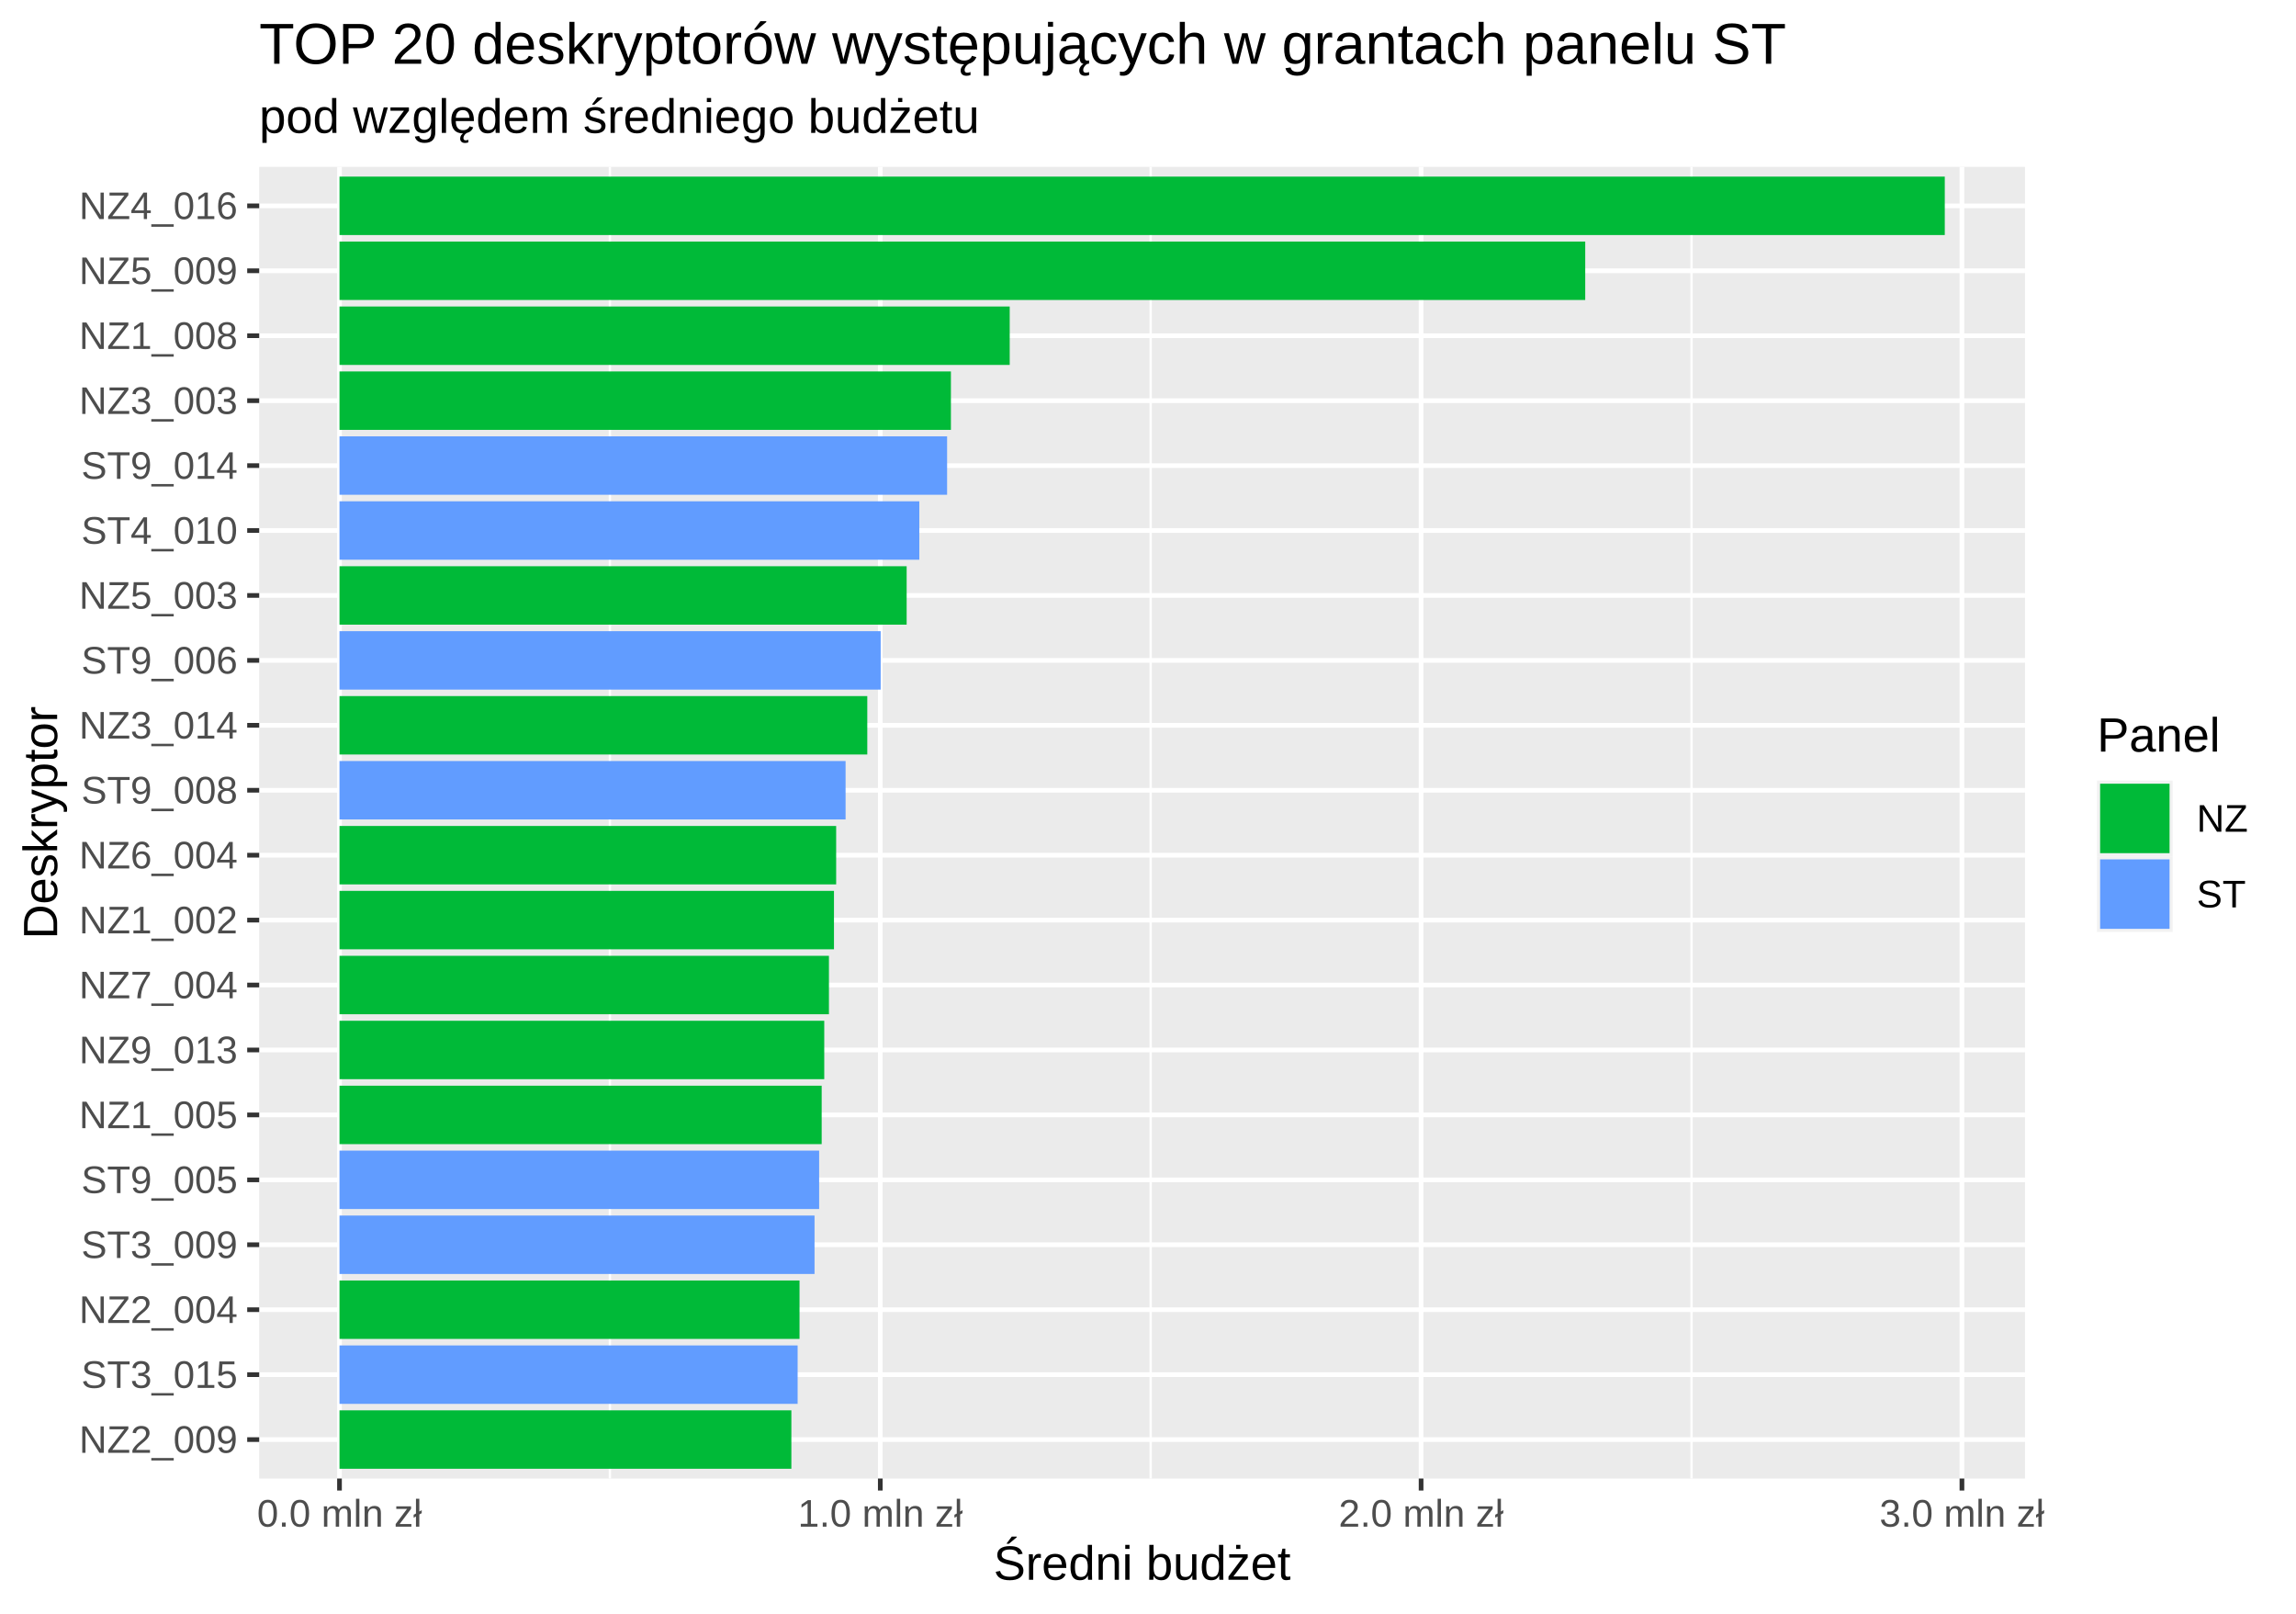
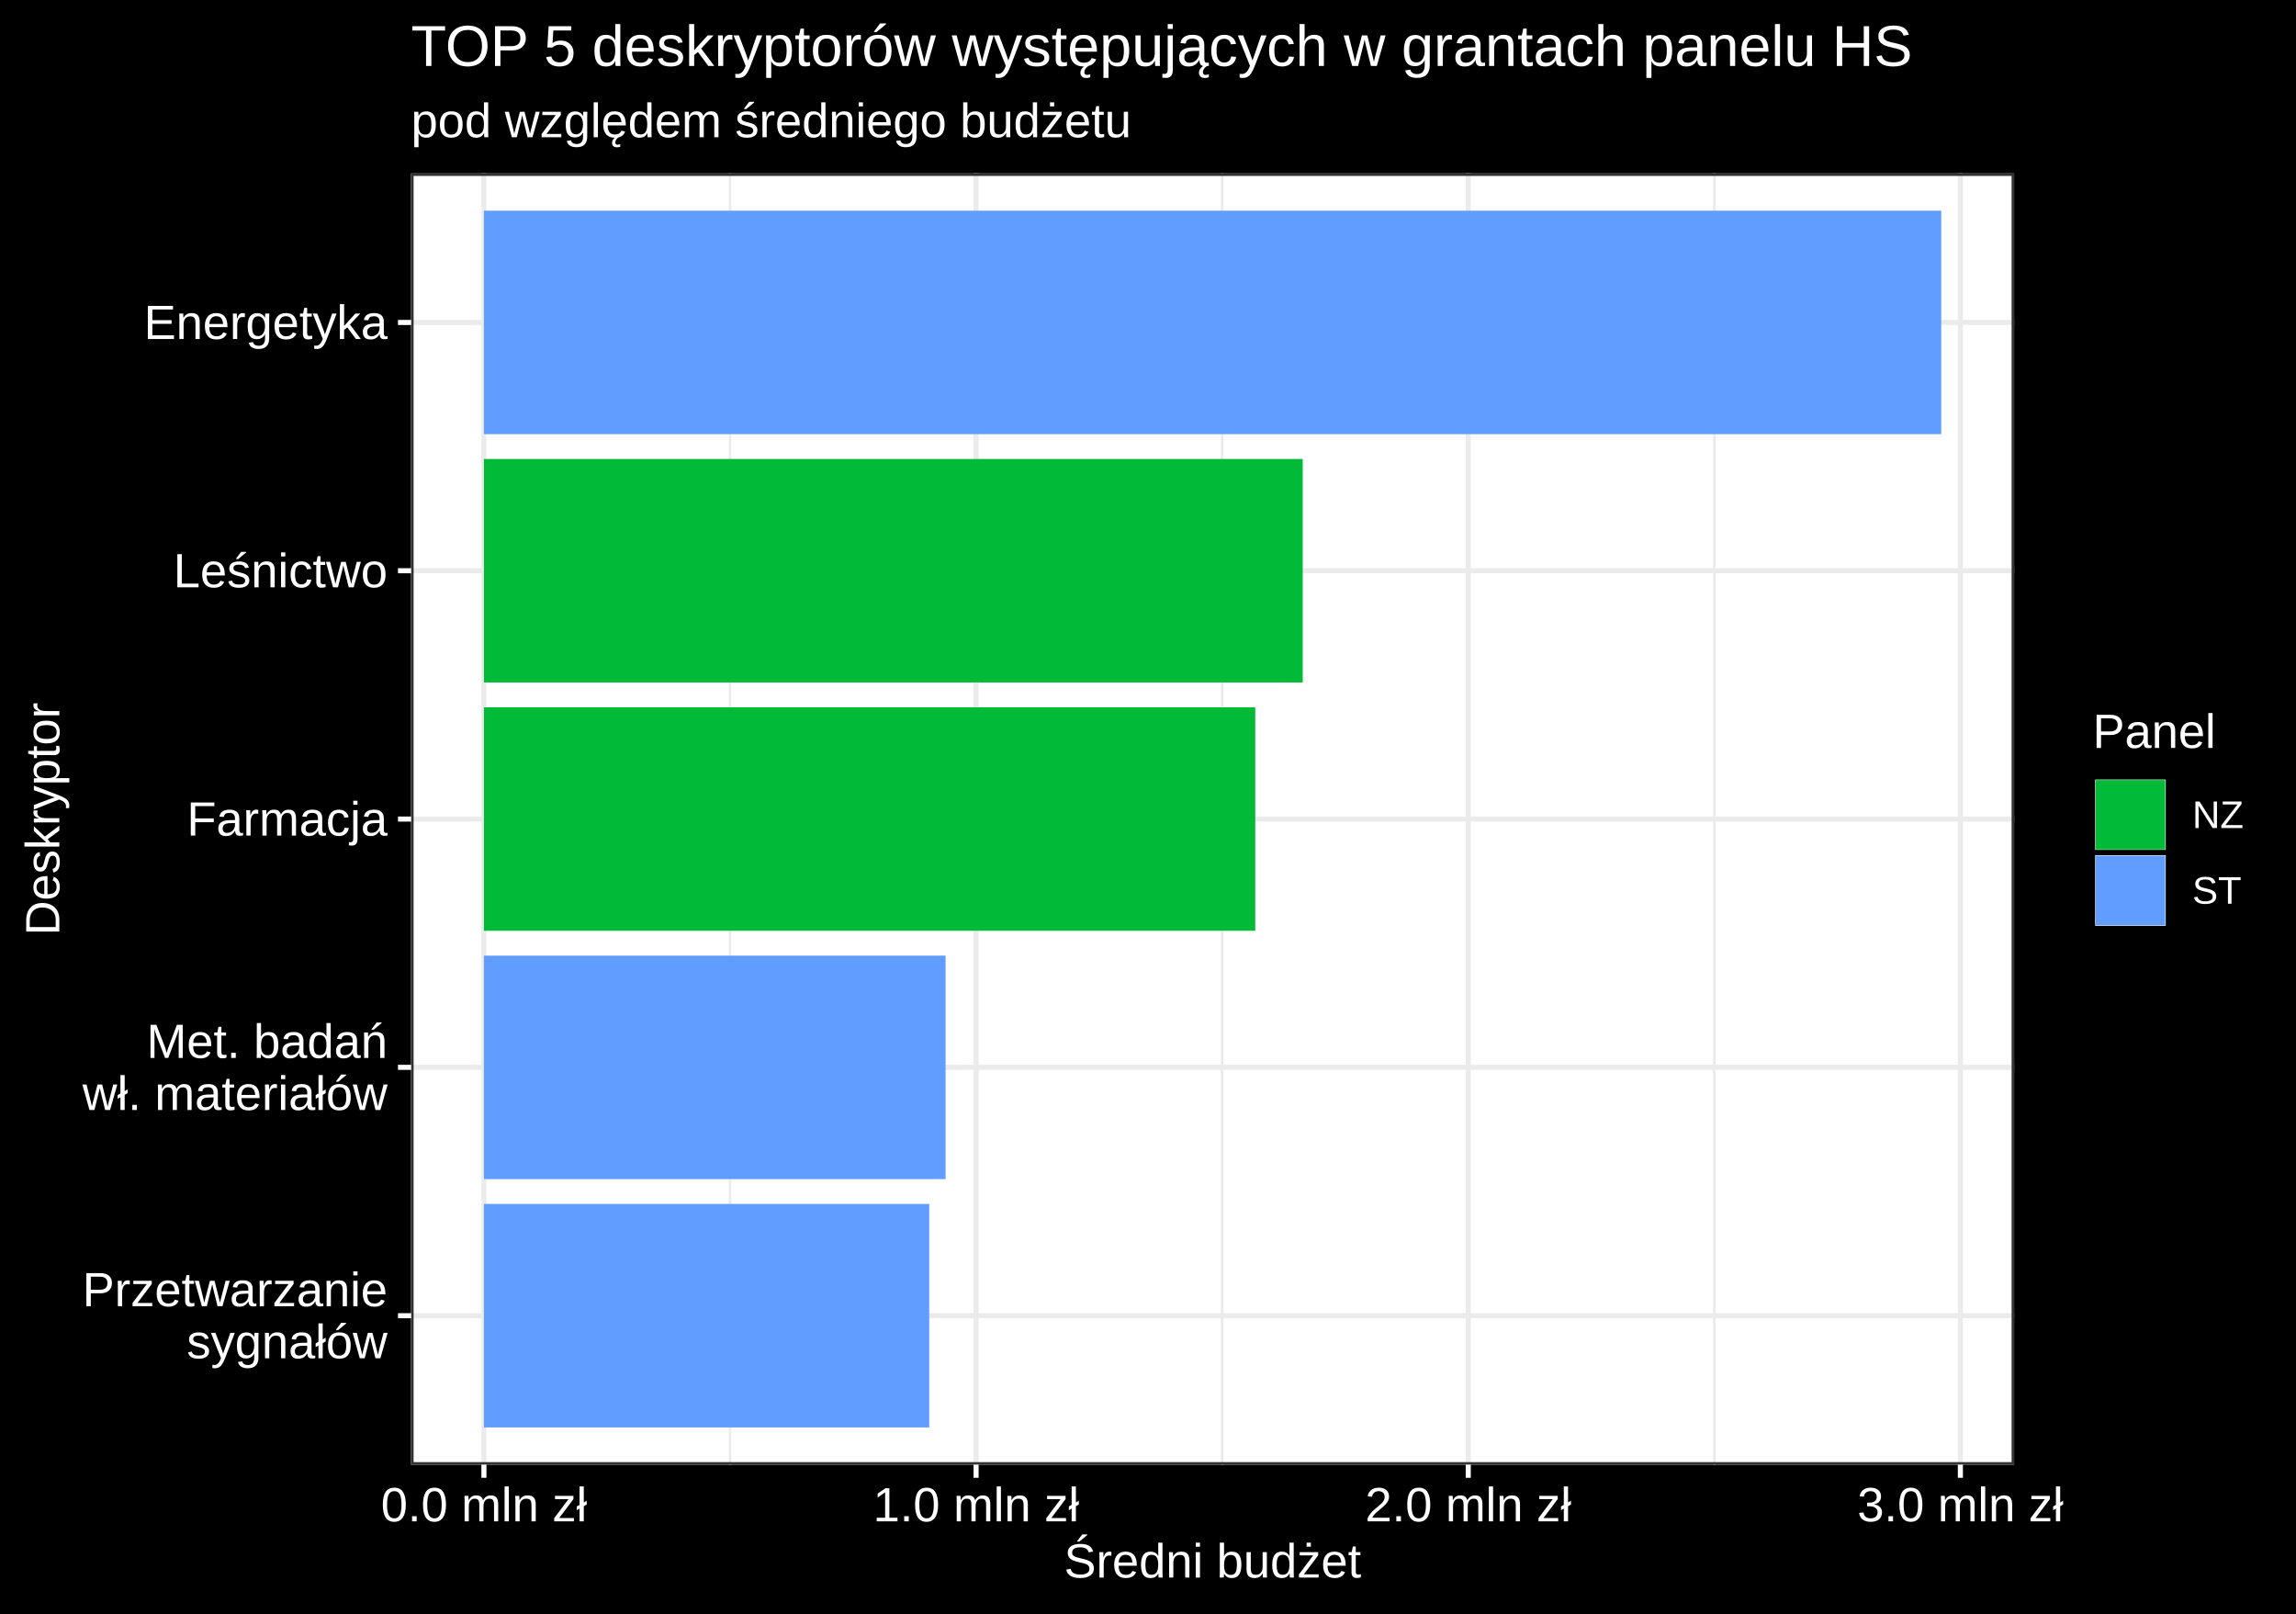
<svg xmlns="http://www.w3.org/2000/svg" viewBox="0 0 524.41 368.50">
  <defs>
    <style type="text/css">
    line, polyline, polygon, path, rect, circle {
      fill: none;
      stroke: #000000;
      stroke-linecap: round;
      stroke-linejoin: round;
      stroke-miterlimit: 10.00;
    }
  </style>
  </defs>
  <rect width="100%" height="100%" style="stroke: none; fill: #FFFFFF;" />
-   <rect x="0" y="0" width="524.41" height="368.50" style="stroke-width: 1.07; stroke: #FFFFFF; fill: #FFFFFF;" />
+   <rect x="0.00" y="0.00" width="524.41" height="368.50" style="stroke-width: 1.16; fill: #000000;" />
  <defs>
-     <clipPath id="cpNTkuMjB8NDYyLjUyfDMzNy42MnwzOC4xMQ==">
-       <rect x="59.20" y="38.11" width="403.32" height="299.51" />
+     <clipPath id="cpOTMuODl8NDYwLjAzfDMzNC40NnwzOS42MA==">
+       <rect x="93.89" y="39.60" width="366.14" height="294.85" />
    </clipPath>
  </defs>
-   <rect x="59.20" y="38.11" width="403.32" height="299.51" style="stroke-width: 1.07; stroke: none; fill: #EBEBEB;" clip-path="url(#cpNTkuMjB8NDYyLjUyfDMzNy42MnwzOC4xMQ==)" />
-   <polyline points="139.30,337.62 139.30,38.11 " style="stroke-width: 0.53; stroke: #FFFFFF; stroke-linecap: butt;" clip-path="url(#cpNTkuMjB8NDYyLjUyfDMzNy42MnwzOC4xMQ==)" />
-   <polyline points="262.82,337.62 262.82,38.11 " style="stroke-width: 0.53; stroke: #FFFFFF; stroke-linecap: butt;" clip-path="url(#cpNTkuMjB8NDYyLjUyfDMzNy42MnwzOC4xMQ==)" />
-   <polyline points="386.35,337.62 386.35,38.11 " style="stroke-width: 0.53; stroke: #FFFFFF; stroke-linecap: butt;" clip-path="url(#cpNTkuMjB8NDYyLjUyfDMzNy42MnwzOC4xMQ==)" />
-   <polyline points="59.20,328.73 462.52,328.73 " style="stroke-width: 1.07; stroke: #FFFFFF; stroke-linecap: butt;" clip-path="url(#cpNTkuMjB8NDYyLjUyfDMzNy42MnwzOC4xMQ==)" />
-   <polyline points="59.20,313.90 462.52,313.90 " style="stroke-width: 1.07; stroke: #FFFFFF; stroke-linecap: butt;" clip-path="url(#cpNTkuMjB8NDYyLjUyfDMzNy42MnwzOC4xMQ==)" />
-   <polyline points="59.20,299.07 462.52,299.07 " style="stroke-width: 1.07; stroke: #FFFFFF; stroke-linecap: butt;" clip-path="url(#cpNTkuMjB8NDYyLjUyfDMzNy42MnwzOC4xMQ==)" />
-   <polyline points="59.20,284.24 462.52,284.24 " style="stroke-width: 1.07; stroke: #FFFFFF; stroke-linecap: butt;" clip-path="url(#cpNTkuMjB8NDYyLjUyfDMzNy42MnwzOC4xMQ==)" />
-   <polyline points="59.20,269.42 462.52,269.42 " style="stroke-width: 1.07; stroke: #FFFFFF; stroke-linecap: butt;" clip-path="url(#cpNTkuMjB8NDYyLjUyfDMzNy42MnwzOC4xMQ==)" />
-   <polyline points="59.20,254.59 462.52,254.59 " style="stroke-width: 1.07; stroke: #FFFFFF; stroke-linecap: butt;" clip-path="url(#cpNTkuMjB8NDYyLjUyfDMzNy42MnwzOC4xMQ==)" />
-   <polyline points="59.20,239.76 462.52,239.76 " style="stroke-width: 1.07; stroke: #FFFFFF; stroke-linecap: butt;" clip-path="url(#cpNTkuMjB8NDYyLjUyfDMzNy42MnwzOC4xMQ==)" />
-   <polyline points="59.20,224.93 462.52,224.93 " style="stroke-width: 1.07; stroke: #FFFFFF; stroke-linecap: butt;" clip-path="url(#cpNTkuMjB8NDYyLjUyfDMzNy42MnwzOC4xMQ==)" />
-   <polyline points="59.20,210.11 462.52,210.11 " style="stroke-width: 1.07; stroke: #FFFFFF; stroke-linecap: butt;" clip-path="url(#cpNTkuMjB8NDYyLjUyfDMzNy42MnwzOC4xMQ==)" />
-   <polyline points="59.20,195.28 462.52,195.28 " style="stroke-width: 1.07; stroke: #FFFFFF; stroke-linecap: butt;" clip-path="url(#cpNTkuMjB8NDYyLjUyfDMzNy42MnwzOC4xMQ==)" />
-   <polyline points="59.20,180.45 462.52,180.45 " style="stroke-width: 1.07; stroke: #FFFFFF; stroke-linecap: butt;" clip-path="url(#cpNTkuMjB8NDYyLjUyfDMzNy42MnwzOC4xMQ==)" />
-   <polyline points="59.20,165.62 462.52,165.62 " style="stroke-width: 1.07; stroke: #FFFFFF; stroke-linecap: butt;" clip-path="url(#cpNTkuMjB8NDYyLjUyfDMzNy42MnwzOC4xMQ==)" />
-   <polyline points="59.20,150.80 462.52,150.80 " style="stroke-width: 1.07; stroke: #FFFFFF; stroke-linecap: butt;" clip-path="url(#cpNTkuMjB8NDYyLjUyfDMzNy42MnwzOC4xMQ==)" />
-   <polyline points="59.20,135.97 462.52,135.97 " style="stroke-width: 1.07; stroke: #FFFFFF; stroke-linecap: butt;" clip-path="url(#cpNTkuMjB8NDYyLjUyfDMzNy42MnwzOC4xMQ==)" />
-   <polyline points="59.20,121.14 462.52,121.14 " style="stroke-width: 1.07; stroke: #FFFFFF; stroke-linecap: butt;" clip-path="url(#cpNTkuMjB8NDYyLjUyfDMzNy42MnwzOC4xMQ==)" />
-   <polyline points="59.20,106.32 462.52,106.32 " style="stroke-width: 1.07; stroke: #FFFFFF; stroke-linecap: butt;" clip-path="url(#cpNTkuMjB8NDYyLjUyfDMzNy42MnwzOC4xMQ==)" />
-   <polyline points="59.20,91.49 462.52,91.49 " style="stroke-width: 1.07; stroke: #FFFFFF; stroke-linecap: butt;" clip-path="url(#cpNTkuMjB8NDYyLjUyfDMzNy42MnwzOC4xMQ==)" />
-   <polyline points="59.20,76.66 462.52,76.66 " style="stroke-width: 1.07; stroke: #FFFFFF; stroke-linecap: butt;" clip-path="url(#cpNTkuMjB8NDYyLjUyfDMzNy42MnwzOC4xMQ==)" />
-   <polyline points="59.20,61.83 462.52,61.83 " style="stroke-width: 1.07; stroke: #FFFFFF; stroke-linecap: butt;" clip-path="url(#cpNTkuMjB8NDYyLjUyfDMzNy42MnwzOC4xMQ==)" />
-   <polyline points="59.20,47.01 462.52,47.01 " style="stroke-width: 1.07; stroke: #FFFFFF; stroke-linecap: butt;" clip-path="url(#cpNTkuMjB8NDYyLjUyfDMzNy42MnwzOC4xMQ==)" />
-   <polyline points="77.54,337.62 77.54,38.11 " style="stroke-width: 1.07; stroke: #FFFFFF; stroke-linecap: butt;" clip-path="url(#cpNTkuMjB8NDYyLjUyfDMzNy42MnwzOC4xMQ==)" />
-   <polyline points="201.06,337.62 201.06,38.11 " style="stroke-width: 1.07; stroke: #FFFFFF; stroke-linecap: butt;" clip-path="url(#cpNTkuMjB8NDYyLjUyfDMzNy42MnwzOC4xMQ==)" />
-   <polyline points="324.58,337.62 324.58,38.11 " style="stroke-width: 1.07; stroke: #FFFFFF; stroke-linecap: butt;" clip-path="url(#cpNTkuMjB8NDYyLjUyfDMzNy42MnwzOC4xMQ==)" />
-   <polyline points="448.11,337.62 448.11,38.11 " style="stroke-width: 1.07; stroke: #FFFFFF; stroke-linecap: butt;" clip-path="url(#cpNTkuMjB8NDYyLjUyfDMzNy42MnwzOC4xMQ==)" />
-   <rect x="77.54" y="40.33" width="366.65" height="13.34" style="stroke-width: 1.07; stroke: none; stroke-linecap: square; stroke-linejoin: miter; fill: #00BA38;" clip-path="url(#cpNTkuMjB8NDYyLjUyfDMzNy42MnwzOC4xMQ==)" />
-   <rect x="77.54" y="55.16" width="284.53" height="13.34" style="stroke-width: 1.07; stroke: none; stroke-linecap: square; stroke-linejoin: miter; fill: #00BA38;" clip-path="url(#cpNTkuMjB8NDYyLjUyfDMzNy42MnwzOC4xMQ==)" />
-   <rect x="77.54" y="69.99" width="153.08" height="13.34" style="stroke-width: 1.07; stroke: none; stroke-linecap: square; stroke-linejoin: miter; fill: #00BA38;" clip-path="url(#cpNTkuMjB8NDYyLjUyfDMzNy42MnwzOC4xMQ==)" />
-   <rect x="77.54" y="84.82" width="139.65" height="13.34" style="stroke-width: 1.07; stroke: none; stroke-linecap: square; stroke-linejoin: miter; fill: #00BA38;" clip-path="url(#cpNTkuMjB8NDYyLjUyfDMzNy42MnwzOC4xMQ==)" />
-   <rect x="77.54" y="99.64" width="138.78" height="13.34" style="stroke-width: 1.07; stroke: none; stroke-linecap: square; stroke-linejoin: miter; fill: #619CFF;" clip-path="url(#cpNTkuMjB8NDYyLjUyfDMzNy42MnwzOC4xMQ==)" />
-   <rect x="77.54" y="114.47" width="132.43" height="13.34" style="stroke-width: 1.07; stroke: none; stroke-linecap: square; stroke-linejoin: miter; fill: #619CFF;" clip-path="url(#cpNTkuMjB8NDYyLjUyfDMzNy42MnwzOC4xMQ==)" />
-   <rect x="77.54" y="129.30" width="129.54" height="13.34" style="stroke-width: 1.07; stroke: none; stroke-linecap: square; stroke-linejoin: miter; fill: #00BA38;" clip-path="url(#cpNTkuMjB8NDYyLjUyfDMzNy42MnwzOC4xMQ==)" />
-   <rect x="77.54" y="144.13" width="123.61" height="13.34" style="stroke-width: 1.07; stroke: none; stroke-linecap: square; stroke-linejoin: miter; fill: #619CFF;" clip-path="url(#cpNTkuMjB8NDYyLjUyfDMzNy42MnwzOC4xMQ==)" />
-   <rect x="77.54" y="158.95" width="120.55" height="13.34" style="stroke-width: 1.07; stroke: none; stroke-linecap: square; stroke-linejoin: miter; fill: #00BA38;" clip-path="url(#cpNTkuMjB8NDYyLjUyfDMzNy42MnwzOC4xMQ==)" />
-   <rect x="77.54" y="173.78" width="115.59" height="13.34" style="stroke-width: 1.07; stroke: none; stroke-linecap: square; stroke-linejoin: miter; fill: #619CFF;" clip-path="url(#cpNTkuMjB8NDYyLjUyfDMzNy42MnwzOC4xMQ==)" />
-   <rect x="77.54" y="188.61" width="113.44" height="13.34" style="stroke-width: 1.07; stroke: none; stroke-linecap: square; stroke-linejoin: miter; fill: #00BA38;" clip-path="url(#cpNTkuMjB8NDYyLjUyfDMzNy42MnwzOC4xMQ==)" />
-   <rect x="77.54" y="203.43" width="112.94" height="13.34" style="stroke-width: 1.07; stroke: none; stroke-linecap: square; stroke-linejoin: miter; fill: #00BA38;" clip-path="url(#cpNTkuMjB8NDYyLjUyfDMzNy42MnwzOC4xMQ==)" />
-   <rect x="77.54" y="218.26" width="111.79" height="13.34" style="stroke-width: 1.07; stroke: none; stroke-linecap: square; stroke-linejoin: miter; fill: #00BA38;" clip-path="url(#cpNTkuMjB8NDYyLjUyfDMzNy42MnwzOC4xMQ==)" />
-   <rect x="77.54" y="233.09" width="110.72" height="13.34" style="stroke-width: 1.07; stroke: none; stroke-linecap: square; stroke-linejoin: miter; fill: #00BA38;" clip-path="url(#cpNTkuMjB8NDYyLjUyfDMzNy42MnwzOC4xMQ==)" />
-   <rect x="77.54" y="247.92" width="110.13" height="13.34" style="stroke-width: 1.07; stroke: none; stroke-linecap: square; stroke-linejoin: miter; fill: #00BA38;" clip-path="url(#cpNTkuMjB8NDYyLjUyfDMzNy42MnwzOC4xMQ==)" />
-   <rect x="77.54" y="262.74" width="109.55" height="13.34" style="stroke-width: 1.07; stroke: none; stroke-linecap: square; stroke-linejoin: miter; fill: #619CFF;" clip-path="url(#cpNTkuMjB8NDYyLjUyfDMzNy42MnwzOC4xMQ==)" />
-   <rect x="77.54" y="277.57" width="108.50" height="13.34" style="stroke-width: 1.07; stroke: none; stroke-linecap: square; stroke-linejoin: miter; fill: #619CFF;" clip-path="url(#cpNTkuMjB8NDYyLjUyfDMzNy42MnwzOC4xMQ==)" />
-   <rect x="77.54" y="292.40" width="105.07" height="13.34" style="stroke-width: 1.07; stroke: none; stroke-linecap: square; stroke-linejoin: miter; fill: #00BA38;" clip-path="url(#cpNTkuMjB8NDYyLjUyfDMzNy42MnwzOC4xMQ==)" />
-   <rect x="77.54" y="307.23" width="104.64" height="13.34" style="stroke-width: 1.07; stroke: none; stroke-linecap: square; stroke-linejoin: miter; fill: #619CFF;" clip-path="url(#cpNTkuMjB8NDYyLjUyfDMzNy42MnwzOC4xMQ==)" />
-   <rect x="77.54" y="322.05" width="103.21" height="13.34" style="stroke-width: 1.07; stroke: none; stroke-linecap: square; stroke-linejoin: miter; fill: #00BA38;" clip-path="url(#cpNTkuMjB8NDYyLjUyfDMzNy42MnwzOC4xMQ==)" />
+   <rect x="93.89" y="39.60" width="366.14" height="294.85" style="stroke-width: 1.16; stroke: none; fill: #FFFFFF;" clip-path="url(#cpOTMuODl8NDYwLjAzfDMzNC40NnwzOS42MA==)" />
+   <polyline points="166.74,334.46 166.74,39.60 " style="stroke-width: 0.58; stroke: #EBEBEB; stroke-linecap: butt;" clip-path="url(#cpOTMuODl8NDYwLjAzfDMzNC40NnwzOS42MA==)" />
+   <polyline points="279.14,334.46 279.14,39.60 " style="stroke-width: 0.58; stroke: #EBEBEB; stroke-linecap: butt;" clip-path="url(#cpOTMuODl8NDYwLjAzfDMzNC40NnwzOS42MA==)" />
+   <polyline points="391.55,334.46 391.55,39.60 " style="stroke-width: 0.58; stroke: #EBEBEB; stroke-linecap: butt;" clip-path="url(#cpOTMuODl8NDYwLjAzfDMzNC40NnwzOS42MA==)" />
+   <polyline points="93.89,300.44 460.03,300.44 " style="stroke-width: 1.16; stroke: #EBEBEB; stroke-linecap: butt;" clip-path="url(#cpOTMuODl8NDYwLjAzfDMzNC40NnwzOS42MA==)" />
+   <polyline points="93.89,243.73 460.03,243.73 " style="stroke-width: 1.16; stroke: #EBEBEB; stroke-linecap: butt;" clip-path="url(#cpOTMuODl8NDYwLjAzfDMzNC40NnwzOS42MA==)" />
+   <polyline points="93.89,187.03 460.03,187.03 " style="stroke-width: 1.16; stroke: #EBEBEB; stroke-linecap: butt;" clip-path="url(#cpOTMuODl8NDYwLjAzfDMzNC40NnwzOS42MA==)" />
+   <polyline points="93.89,130.33 460.03,130.33 " style="stroke-width: 1.16; stroke: #EBEBEB; stroke-linecap: butt;" clip-path="url(#cpOTMuODl8NDYwLjAzfDMzNC40NnwzOS42MA==)" />
+   <polyline points="93.89,73.63 460.03,73.63 " style="stroke-width: 1.16; stroke: #EBEBEB; stroke-linecap: butt;" clip-path="url(#cpOTMuODl8NDYwLjAzfDMzNC40NnwzOS42MA==)" />
+   <polyline points="110.53,334.46 110.53,39.60 " style="stroke-width: 1.16; stroke: #EBEBEB; stroke-linecap: butt;" clip-path="url(#cpOTMuODl8NDYwLjAzfDMzNC40NnwzOS42MA==)" />
+   <polyline points="222.94,334.46 222.94,39.60 " style="stroke-width: 1.16; stroke: #EBEBEB; stroke-linecap: butt;" clip-path="url(#cpOTMuODl8NDYwLjAzfDMzNC40NnwzOS42MA==)" />
+   <polyline points="335.35,334.46 335.35,39.60 " style="stroke-width: 1.16; stroke: #EBEBEB; stroke-linecap: butt;" clip-path="url(#cpOTMuODl8NDYwLjAzfDMzNC40NnwzOS42MA==)" />
+   <polyline points="447.75,334.46 447.75,39.60 " style="stroke-width: 1.16; stroke: #EBEBEB; stroke-linecap: butt;" clip-path="url(#cpOTMuODl8NDYwLjAzfDMzNC40NnwzOS42MA==)" />
+   <rect x="110.53" y="48.11" width="332.85" height="51.03" style="stroke-width: 1.07; stroke: none; stroke-linecap: square; stroke-linejoin: miter; fill: #619CFF;" clip-path="url(#cpOTMuODl8NDYwLjAzfDMzNC40NnwzOS42MA==)" />
+   <rect x="110.53" y="104.81" width="187.01" height="51.03" style="stroke-width: 1.07; stroke: none; stroke-linecap: square; stroke-linejoin: miter; fill: #00BA38;" clip-path="url(#cpOTMuODl8NDYwLjAzfDMzNC40NnwzOS42MA==)" />
+   <rect x="110.53" y="161.51" width="176.17" height="51.03" style="stroke-width: 1.07; stroke: none; stroke-linecap: square; stroke-linejoin: miter; fill: #00BA38;" clip-path="url(#cpOTMuODl8NDYwLjAzfDMzNC40NnwzOS42MA==)" />
+   <rect x="110.53" y="218.22" width="105.44" height="51.03" style="stroke-width: 1.07; stroke: none; stroke-linecap: square; stroke-linejoin: miter; fill: #619CFF;" clip-path="url(#cpOTMuODl8NDYwLjAzfDMzNC40NnwzOS42MA==)" />
+   <rect x="110.53" y="274.92" width="101.71" height="51.03" style="stroke-width: 1.07; stroke: none; stroke-linecap: square; stroke-linejoin: miter; fill: #619CFF;" clip-path="url(#cpOTMuODl8NDYwLjAzfDMzNC40NnwzOS42MA==)" />
+   <rect x="93.89" y="39.60" width="366.14" height="294.85" style="stroke-width: 1.16; stroke: #333333;" clip-path="url(#cpOTMuODl8NDYwLjAzfDMzNC40NnwzOS42MA==)" />
  <defs>
    <clipPath id="cpMC4wMHw1MjQuNDF8MzY4LjUwfDAuMDA=">
      <rect x="0.00" y="0.00" width="524.41" height="368.50" />
    </clipPath>
  </defs>
  <g clip-path="url(#cpMC4wMHw1MjQuNDF8MzY4LjUwfDAuMDA=)">
-     <text x="18.07" y="331.75" style="font-size: 8.80px; fill: #4D4D4D; font-family: Liberation Sans;" textLength="36.20px" lengthAdjust="spacingAndGlyphs">NZ2_009</text>
+     <text x="18.82" y="298.28" style="font-size: 11.00px; fill: #FFFFFF; font-family: Liberation Sans;" textLength="69.70px" lengthAdjust="spacingAndGlyphs">Przetwarzanie</text>
  </g>
  <g clip-path="url(#cpMC4wMHw1MjQuNDF8MzY4LjUwfDAuMDA=)">
-     <text x="18.56" y="316.93" style="font-size: 8.80px; fill: #4D4D4D; font-family: Liberation Sans;" textLength="35.72px" lengthAdjust="spacingAndGlyphs">ST3_015</text>
+     <text x="42.65" y="310.16" style="font-size: 11.00px; fill: #FFFFFF; font-family: Liberation Sans;" textLength="45.86px" lengthAdjust="spacingAndGlyphs">sygnałów</text>
  </g>
  <g clip-path="url(#cpMC4wMHw1MjQuNDF8MzY4LjUwfDAuMDA=)">
-     <text x="18.07" y="302.10" style="font-size: 8.80px; fill: #4D4D4D; font-family: Liberation Sans;" textLength="36.20px" lengthAdjust="spacingAndGlyphs">NZ2_004</text>
+     <text x="33.47" y="241.58" style="font-size: 11.00px; fill: #FFFFFF; font-family: Liberation Sans;" textLength="55.04px" lengthAdjust="spacingAndGlyphs">Met. badań</text>
  </g>
  <g clip-path="url(#cpMC4wMHw1MjQuNDF8MzY4LjUwfDAuMDA=)">
-     <text x="18.56" y="287.27" style="font-size: 8.80px; fill: #4D4D4D; font-family: Liberation Sans;" textLength="35.72px" lengthAdjust="spacingAndGlyphs">ST3_009</text>
+     <text x="18.83" y="253.46" style="font-size: 11.00px; fill: #FFFFFF; font-family: Liberation Sans;" textLength="69.68px" lengthAdjust="spacingAndGlyphs">wł. materiałów</text>
  </g>
  <g clip-path="url(#cpMC4wMHw1MjQuNDF8MzY4LjUwfDAuMDA=)">
-     <text x="18.56" y="272.44" style="font-size: 8.80px; fill: #4D4D4D; font-family: Liberation Sans;" textLength="35.72px" lengthAdjust="spacingAndGlyphs">ST9_005</text>
+     <text x="42.67" y="190.81" style="font-size: 11.00px; fill: #FFFFFF; font-family: Liberation Sans;" textLength="45.84px" lengthAdjust="spacingAndGlyphs">Farmacja</text>
  </g>
  <g clip-path="url(#cpMC4wMHw1MjQuNDF8MzY4LjUwfDAuMDA=)">
-     <text x="18.07" y="257.62" style="font-size: 8.80px; fill: #4D4D4D; font-family: Liberation Sans;" textLength="36.20px" lengthAdjust="spacingAndGlyphs">NZ1_005</text>
+     <text x="39.60" y="134.11" style="font-size: 11.00px; fill: #FFFFFF; font-family: Liberation Sans;" textLength="48.91px" lengthAdjust="spacingAndGlyphs">Leśnictwo</text>
  </g>
  <g clip-path="url(#cpMC4wMHw1MjQuNDF8MzY4LjUwfDAuMDA=)">
-     <text x="18.07" y="242.79" style="font-size: 8.80px; fill: #4D4D4D; font-family: Liberation Sans;" textLength="36.20px" lengthAdjust="spacingAndGlyphs">NZ9_013</text>
+     <text x="32.87" y="77.41" style="font-size: 11.00px; fill: #FFFFFF; font-family: Liberation Sans;" textLength="55.64px" lengthAdjust="spacingAndGlyphs">Energetyka</text>
+   </g>
+   <polyline points="90.90,300.44 93.89,300.44 " style="stroke-width: 1.16; stroke: #FFFFFF; stroke-linecap: butt;" clip-path="url(#cpMC4wMHw1MjQuNDF8MzY4LjUwfDAuMDA=)" />
+   <polyline points="90.90,243.73 93.89,243.73 " style="stroke-width: 1.16; stroke: #FFFFFF; stroke-linecap: butt;" clip-path="url(#cpMC4wMHw1MjQuNDF8MzY4LjUwfDAuMDA=)" />
+   <polyline points="90.90,187.03 93.89,187.03 " style="stroke-width: 1.16; stroke: #FFFFFF; stroke-linecap: butt;" clip-path="url(#cpMC4wMHw1MjQuNDF8MzY4LjUwfDAuMDA=)" />
+   <polyline points="90.90,130.33 93.89,130.33 " style="stroke-width: 1.16; stroke: #FFFFFF; stroke-linecap: butt;" clip-path="url(#cpMC4wMHw1MjQuNDF8MzY4LjUwfDAuMDA=)" />
+   <polyline points="90.90,73.63 93.89,73.63 " style="stroke-width: 1.16; stroke: #FFFFFF; stroke-linecap: butt;" clip-path="url(#cpMC4wMHw1MjQuNDF8MzY4LjUwfDAuMDA=)" />
+   <polyline points="110.53,337.45 110.53,334.46 " style="stroke-width: 1.16; stroke: #FFFFFF; stroke-linecap: butt;" clip-path="url(#cpMC4wMHw1MjQuNDF8MzY4LjUwfDAuMDA=)" />
+   <polyline points="222.94,337.45 222.94,334.46 " style="stroke-width: 1.16; stroke: #FFFFFF; stroke-linecap: butt;" clip-path="url(#cpMC4wMHw1MjQuNDF8MzY4LjUwfDAuMDA=)" />
+   <polyline points="335.35,337.45 335.35,334.46 " style="stroke-width: 1.16; stroke: #FFFFFF; stroke-linecap: butt;" clip-path="url(#cpMC4wMHw1MjQuNDF8MzY4LjUwfDAuMDA=)" />
+   <polyline points="447.75,337.45 447.75,334.46 " style="stroke-width: 1.16; stroke: #FFFFFF; stroke-linecap: butt;" clip-path="url(#cpMC4wMHw1MjQuNDF8MzY4LjUwfDAuMDA=)" />
+   <g clip-path="url(#cpMC4wMHw1MjQuNDF8MzY4LjUwfDAuMDA=)">
+     <text x="87.00" y="347.40" style="font-size: 11.00px; fill: #FFFFFF; font-family: Liberation Sans;" textLength="47.07px" lengthAdjust="spacingAndGlyphs">0.0 mln zł</text>
  </g>
  <g clip-path="url(#cpMC4wMHw1MjQuNDF8MzY4LjUwfDAuMDA=)">
-     <text x="18.07" y="227.96" style="font-size: 8.80px; fill: #4D4D4D; font-family: Liberation Sans;" textLength="36.20px" lengthAdjust="spacingAndGlyphs">NZ7_004</text>
+     <text x="199.40" y="347.40" style="font-size: 11.00px; fill: #FFFFFF; font-family: Liberation Sans;" textLength="47.07px" lengthAdjust="spacingAndGlyphs">1.0 mln zł</text>
  </g>
  <g clip-path="url(#cpMC4wMHw1MjQuNDF8MzY4LjUwfDAuMDA=)">
-     <text x="18.07" y="213.13" style="font-size: 8.80px; fill: #4D4D4D; font-family: Liberation Sans;" textLength="36.20px" lengthAdjust="spacingAndGlyphs">NZ1_002</text>
+     <text x="311.81" y="347.40" style="font-size: 11.00px; fill: #FFFFFF; font-family: Liberation Sans;" textLength="47.07px" lengthAdjust="spacingAndGlyphs">2.0 mln zł</text>
  </g>
  <g clip-path="url(#cpMC4wMHw1MjQuNDF8MzY4LjUwfDAuMDA=)">
-     <text x="18.07" y="198.31" style="font-size: 8.80px; fill: #4D4D4D; font-family: Liberation Sans;" textLength="36.20px" lengthAdjust="spacingAndGlyphs">NZ6_004</text>
+     <text x="424.21" y="347.40" style="font-size: 11.00px; fill: #FFFFFF; font-family: Liberation Sans;" textLength="47.07px" lengthAdjust="spacingAndGlyphs">3.0 mln zł</text>
  </g>
  <g clip-path="url(#cpMC4wMHw1MjQuNDF8MzY4LjUwfDAuMDA=)">
-     <text x="18.56" y="183.48" style="font-size: 8.80px; fill: #4D4D4D; font-family: Liberation Sans;" textLength="35.72px" lengthAdjust="spacingAndGlyphs">ST9_008</text>
+     <text x="243.02" y="360.24" style="font-size: 11.00px; fill: #FFFFFF; font-family: Liberation Sans;" textLength="67.88px" lengthAdjust="spacingAndGlyphs">Średni budżet</text>
  </g>
  <g clip-path="url(#cpMC4wMHw1MjQuNDF8MzY4LjUwfDAuMDA=)">
-     <text x="18.07" y="168.65" style="font-size: 8.80px; fill: #4D4D4D; font-family: Liberation Sans;" textLength="36.20px" lengthAdjust="spacingAndGlyphs">NZ3_014</text>
+     <text transform="translate(13.55,213.62) rotate(-90)" style="font-size: 11.00px; fill: #FFFFFF; font-family: Liberation Sans;" textLength="53.18px" lengthAdjust="spacingAndGlyphs">Deskryptor</text>
+   </g>
+   <rect x="471.99" y="156.11" width="46.45" height="61.85" style="stroke-width: 1.16; fill: #000000;" clip-path="url(#cpMC4wMHw1MjQuNDF8MzY4LjUwfDAuMDA=)" />
+   <g clip-path="url(#cpMC4wMHw1MjQuNDF8MzY4LjUwfDAuMDA=)">
+     <text x="477.96" y="170.79" style="font-size: 11.00px; fill: #FFFFFF; font-family: Liberation Sans;" textLength="28.13px" lengthAdjust="spacingAndGlyphs">Panel</text>
+   </g>
+   <rect x="477.96" y="177.42" width="17.28" height="17.28" style="stroke-width: 1.16; fill: #FFFFFF;" clip-path="url(#cpMC4wMHw1MjQuNDF8MzY4LjUwfDAuMDA=)" />
+   <rect x="478.67" y="178.12" width="15.86" height="15.86" style="stroke-width: 1.07; stroke: none; stroke-linecap: square; stroke-linejoin: miter; fill: #00BA38;" clip-path="url(#cpMC4wMHw1MjQuNDF8MzY4LjUwfDAuMDA=)" />
+   <rect x="477.96" y="194.70" width="17.28" height="17.28" style="stroke-width: 1.16; fill: #FFFFFF;" clip-path="url(#cpMC4wMHw1MjQuNDF8MzY4LjUwfDAuMDA=)" />
+   <rect x="478.67" y="195.40" width="15.86" height="15.86" style="stroke-width: 1.07; stroke: none; stroke-linecap: square; stroke-linejoin: miter; fill: #619CFF;" clip-path="url(#cpMC4wMHw1MjQuNDF8MzY4LjUwfDAuMDA=)" />
+   <g clip-path="url(#cpMC4wMHw1MjQuNDF8MzY4LjUwfDAuMDA=)">
+     <text x="500.72" y="189.08" style="font-size: 8.80px; fill: #FFFFFF; font-family: Liberation Sans;" textLength="11.73px" lengthAdjust="spacingAndGlyphs">NZ</text>
  </g>
  <g clip-path="url(#cpMC4wMHw1MjQuNDF8MzY4LjUwfDAuMDA=)">
-     <text x="18.56" y="153.82" style="font-size: 8.80px; fill: #4D4D4D; font-family: Liberation Sans;" textLength="35.72px" lengthAdjust="spacingAndGlyphs">ST9_006</text>
+     <text x="500.72" y="206.36" style="font-size: 8.80px; fill: #FFFFFF; font-family: Liberation Sans;" textLength="11.24px" lengthAdjust="spacingAndGlyphs">ST</text>
  </g>
  <g clip-path="url(#cpMC4wMHw1MjQuNDF8MzY4LjUwfDAuMDA=)">
-     <text x="18.07" y="139.00" style="font-size: 8.80px; fill: #4D4D4D; font-family: Liberation Sans;" textLength="36.20px" lengthAdjust="spacingAndGlyphs">NZ5_003</text>
+     <text x="93.89" y="31.34" style="font-size: 11.00px; fill: #FFFFFF; font-family: Liberation Sans;" textLength="164.50px" lengthAdjust="spacingAndGlyphs">pod względem średniego budżetu</text>
  </g>
  <g clip-path="url(#cpMC4wMHw1MjQuNDF8MzY4LjUwfDAuMDA=)">
-     <text x="18.56" y="124.17" style="font-size: 8.80px; fill: #4D4D4D; font-family: Liberation Sans;" textLength="35.72px" lengthAdjust="spacingAndGlyphs">ST4_010</text>
-   </g>
-   <g clip-path="url(#cpMC4wMHw1MjQuNDF8MzY4LjUwfDAuMDA=)">
-     <text x="18.56" y="109.34" style="font-size: 8.80px; fill: #4D4D4D; font-family: Liberation Sans;" textLength="35.72px" lengthAdjust="spacingAndGlyphs">ST9_014</text>
-   </g>
-   <g clip-path="url(#cpMC4wMHw1MjQuNDF8MzY4LjUwfDAuMDA=)">
-     <text x="18.07" y="94.52" style="font-size: 8.80px; fill: #4D4D4D; font-family: Liberation Sans;" textLength="36.20px" lengthAdjust="spacingAndGlyphs">NZ3_003</text>
-   </g>
-   <g clip-path="url(#cpMC4wMHw1MjQuNDF8MzY4LjUwfDAuMDA=)">
-     <text x="18.07" y="79.69" style="font-size: 8.80px; fill: #4D4D4D; font-family: Liberation Sans;" textLength="36.20px" lengthAdjust="spacingAndGlyphs">NZ1_008</text>
-   </g>
-   <g clip-path="url(#cpMC4wMHw1MjQuNDF8MzY4LjUwfDAuMDA=)">
-     <text x="18.07" y="64.86" style="font-size: 8.80px; fill: #4D4D4D; font-family: Liberation Sans;" textLength="36.20px" lengthAdjust="spacingAndGlyphs">NZ5_009</text>
-   </g>
-   <g clip-path="url(#cpMC4wMHw1MjQuNDF8MzY4LjUwfDAuMDA=)">
-     <text x="18.07" y="50.03" style="font-size: 8.80px; fill: #4D4D4D; font-family: Liberation Sans;" textLength="36.20px" lengthAdjust="spacingAndGlyphs">NZ4_016</text>
-   </g>
-   <polyline points="56.46,328.73 59.20,328.73 " style="stroke-width: 1.07; stroke: #333333; stroke-linecap: butt;" clip-path="url(#cpMC4wMHw1MjQuNDF8MzY4LjUwfDAuMDA=)" />
-   <polyline points="56.46,313.90 59.20,313.90 " style="stroke-width: 1.07; stroke: #333333; stroke-linecap: butt;" clip-path="url(#cpMC4wMHw1MjQuNDF8MzY4LjUwfDAuMDA=)" />
-   <polyline points="56.46,299.07 59.20,299.07 " style="stroke-width: 1.07; stroke: #333333; stroke-linecap: butt;" clip-path="url(#cpMC4wMHw1MjQuNDF8MzY4LjUwfDAuMDA=)" />
-   <polyline points="56.46,284.24 59.20,284.24 " style="stroke-width: 1.07; stroke: #333333; stroke-linecap: butt;" clip-path="url(#cpMC4wMHw1MjQuNDF8MzY4LjUwfDAuMDA=)" />
-   <polyline points="56.46,269.42 59.20,269.42 " style="stroke-width: 1.07; stroke: #333333; stroke-linecap: butt;" clip-path="url(#cpMC4wMHw1MjQuNDF8MzY4LjUwfDAuMDA=)" />
-   <polyline points="56.46,254.59 59.20,254.59 " style="stroke-width: 1.07; stroke: #333333; stroke-linecap: butt;" clip-path="url(#cpMC4wMHw1MjQuNDF8MzY4LjUwfDAuMDA=)" />
-   <polyline points="56.46,239.76 59.20,239.76 " style="stroke-width: 1.07; stroke: #333333; stroke-linecap: butt;" clip-path="url(#cpMC4wMHw1MjQuNDF8MzY4LjUwfDAuMDA=)" />
-   <polyline points="56.46,224.93 59.20,224.93 " style="stroke-width: 1.07; stroke: #333333; stroke-linecap: butt;" clip-path="url(#cpMC4wMHw1MjQuNDF8MzY4LjUwfDAuMDA=)" />
-   <polyline points="56.46,210.11 59.20,210.11 " style="stroke-width: 1.07; stroke: #333333; stroke-linecap: butt;" clip-path="url(#cpMC4wMHw1MjQuNDF8MzY4LjUwfDAuMDA=)" />
-   <polyline points="56.46,195.28 59.20,195.28 " style="stroke-width: 1.07; stroke: #333333; stroke-linecap: butt;" clip-path="url(#cpMC4wMHw1MjQuNDF8MzY4LjUwfDAuMDA=)" />
-   <polyline points="56.46,180.45 59.20,180.45 " style="stroke-width: 1.07; stroke: #333333; stroke-linecap: butt;" clip-path="url(#cpMC4wMHw1MjQuNDF8MzY4LjUwfDAuMDA=)" />
-   <polyline points="56.46,165.62 59.20,165.62 " style="stroke-width: 1.07; stroke: #333333; stroke-linecap: butt;" clip-path="url(#cpMC4wMHw1MjQuNDF8MzY4LjUwfDAuMDA=)" />
-   <polyline points="56.46,150.80 59.20,150.80 " style="stroke-width: 1.07; stroke: #333333; stroke-linecap: butt;" clip-path="url(#cpMC4wMHw1MjQuNDF8MzY4LjUwfDAuMDA=)" />
-   <polyline points="56.46,135.97 59.20,135.97 " style="stroke-width: 1.07; stroke: #333333; stroke-linecap: butt;" clip-path="url(#cpMC4wMHw1MjQuNDF8MzY4LjUwfDAuMDA=)" />
-   <polyline points="56.46,121.14 59.20,121.14 " style="stroke-width: 1.07; stroke: #333333; stroke-linecap: butt;" clip-path="url(#cpMC4wMHw1MjQuNDF8MzY4LjUwfDAuMDA=)" />
-   <polyline points="56.46,106.32 59.20,106.32 " style="stroke-width: 1.07; stroke: #333333; stroke-linecap: butt;" clip-path="url(#cpMC4wMHw1MjQuNDF8MzY4LjUwfDAuMDA=)" />
-   <polyline points="56.46,91.49 59.20,91.49 " style="stroke-width: 1.07; stroke: #333333; stroke-linecap: butt;" clip-path="url(#cpMC4wMHw1MjQuNDF8MzY4LjUwfDAuMDA=)" />
-   <polyline points="56.46,76.66 59.20,76.66 " style="stroke-width: 1.07; stroke: #333333; stroke-linecap: butt;" clip-path="url(#cpMC4wMHw1MjQuNDF8MzY4LjUwfDAuMDA=)" />
-   <polyline points="56.46,61.83 59.20,61.83 " style="stroke-width: 1.07; stroke: #333333; stroke-linecap: butt;" clip-path="url(#cpMC4wMHw1MjQuNDF8MzY4LjUwfDAuMDA=)" />
-   <polyline points="56.46,47.01 59.20,47.01 " style="stroke-width: 1.07; stroke: #333333; stroke-linecap: butt;" clip-path="url(#cpMC4wMHw1MjQuNDF8MzY4LjUwfDAuMDA=)" />
-   <polyline points="77.54,340.36 77.54,337.62 " style="stroke-width: 1.07; stroke: #333333; stroke-linecap: butt;" clip-path="url(#cpMC4wMHw1MjQuNDF8MzY4LjUwfDAuMDA=)" />
-   <polyline points="201.06,340.36 201.06,337.62 " style="stroke-width: 1.07; stroke: #333333; stroke-linecap: butt;" clip-path="url(#cpMC4wMHw1MjQuNDF8MzY4LjUwfDAuMDA=)" />
-   <polyline points="324.58,340.36 324.58,337.62 " style="stroke-width: 1.07; stroke: #333333; stroke-linecap: butt;" clip-path="url(#cpMC4wMHw1MjQuNDF8MzY4LjUwfDAuMDA=)" />
-   <polyline points="448.11,340.36 448.11,337.62 " style="stroke-width: 1.07; stroke: #333333; stroke-linecap: butt;" clip-path="url(#cpMC4wMHw1MjQuNDF8MzY4LjUwfDAuMDA=)" />
-   <g clip-path="url(#cpMC4wMHw1MjQuNDF8MzY4LjUwfDAuMDA=)">
-     <text x="58.71" y="348.61" style="font-size: 8.80px; fill: #4D4D4D; font-family: Liberation Sans;" textLength="37.66px" lengthAdjust="spacingAndGlyphs">0.0 mln zł</text>
-   </g>
-   <g clip-path="url(#cpMC4wMHw1MjQuNDF8MzY4LjUwfDAuMDA=)">
-     <text x="182.23" y="348.61" style="font-size: 8.80px; fill: #4D4D4D; font-family: Liberation Sans;" textLength="37.66px" lengthAdjust="spacingAndGlyphs">1.0 mln zł</text>
-   </g>
-   <g clip-path="url(#cpMC4wMHw1MjQuNDF8MzY4LjUwfDAuMDA=)">
-     <text x="305.75" y="348.61" style="font-size: 8.80px; fill: #4D4D4D; font-family: Liberation Sans;" textLength="37.66px" lengthAdjust="spacingAndGlyphs">2.0 mln zł</text>
-   </g>
-   <g clip-path="url(#cpMC4wMHw1MjQuNDF8MzY4LjUwfDAuMDA=)">
-     <text x="429.28" y="348.61" style="font-size: 8.80px; fill: #4D4D4D; font-family: Liberation Sans;" textLength="37.66px" lengthAdjust="spacingAndGlyphs">3.0 mln zł</text>
-   </g>
-   <g clip-path="url(#cpMC4wMHw1MjQuNDF8MzY4LjUwfDAuMDA=)">
-     <text x="226.92" y="360.74" style="font-size: 11.00px; font-family: Liberation Sans;" textLength="67.88px" lengthAdjust="spacingAndGlyphs">Średni budżet</text>
-   </g>
-   <g clip-path="url(#cpMC4wMHw1MjQuNDF8MzY4LjUwfDAuMDA=)">
-     <text transform="translate(13.05,214.46) rotate(-90)" style="font-size: 11.00px; font-family: Liberation Sans;" textLength="53.18px" lengthAdjust="spacingAndGlyphs">Deskryptor</text>
-   </g>
-   <rect x="473.48" y="157.44" width="45.45" height="60.85" style="stroke-width: 1.07; stroke: none; fill: #FFFFFF;" clip-path="url(#cpMC4wMHw1MjQuNDF8MzY4LjUwfDAuMDA=)" />
-   <g clip-path="url(#cpMC4wMHw1MjQuNDF8MzY4LjUwfDAuMDA=)">
-     <text x="478.96" y="171.63" style="font-size: 11.00px; font-family: Liberation Sans;" textLength="28.13px" lengthAdjust="spacingAndGlyphs">Panel</text>
-   </g>
-   <rect x="478.96" y="178.25" width="17.28" height="17.28" style="stroke-width: 1.07; stroke: none; fill: #F2F2F2;" clip-path="url(#cpMC4wMHw1MjQuNDF8MzY4LjUwfDAuMDA=)" />
-   <rect x="479.67" y="178.96" width="15.86" height="15.86" style="stroke-width: 1.07; stroke: none; stroke-linecap: square; stroke-linejoin: miter; fill: #00BA38;" clip-path="url(#cpMC4wMHw1MjQuNDF8MzY4LjUwfDAuMDA=)" />
-   <rect x="478.96" y="195.53" width="17.28" height="17.28" style="stroke-width: 1.07; stroke: none; fill: #F2F2F2;" clip-path="url(#cpMC4wMHw1MjQuNDF8MzY4LjUwfDAuMDA=)" />
-   <rect x="479.67" y="196.24" width="15.86" height="15.86" style="stroke-width: 1.07; stroke: none; stroke-linecap: square; stroke-linejoin: miter; fill: #619CFF;" clip-path="url(#cpMC4wMHw1MjQuNDF8MzY4LjUwfDAuMDA=)" />
-   <g clip-path="url(#cpMC4wMHw1MjQuNDF8MzY4LjUwfDAuMDA=)">
-     <text x="501.72" y="189.92" style="font-size: 8.80px; font-family: Liberation Sans;" textLength="11.73px" lengthAdjust="spacingAndGlyphs">NZ</text>
-   </g>
-   <g clip-path="url(#cpMC4wMHw1MjQuNDF8MzY4LjUwfDAuMDA=)">
-     <text x="501.72" y="207.20" style="font-size: 8.80px; font-family: Liberation Sans;" textLength="11.24px" lengthAdjust="spacingAndGlyphs">ST</text>
-   </g>
-   <g clip-path="url(#cpMC4wMHw1MjQuNDF8MzY4LjUwfDAuMDA=)">
-     <text x="59.20" y="30.35" style="font-size: 11.00px; font-family: Liberation Sans;" textLength="164.50px" lengthAdjust="spacingAndGlyphs">pod względem średniego budżetu</text>
-   </g>
-   <g clip-path="url(#cpMC4wMHw1MjQuNDF8MzY4LjUwfDAuMDA=)">
-     <text x="59.20" y="14.56" style="font-size: 13.20px; font-family: Liberation Sans;" textLength="349.23px" lengthAdjust="spacingAndGlyphs">TOP 20 deskryptorów występujących w grantach panelu ST</text>
+     <text x="93.89" y="15.06" style="font-size: 13.20px; fill: #FFFFFF; font-family: Liberation Sans;" textLength="343.36px" lengthAdjust="spacingAndGlyphs">TOP 5 deskryptorów występujących w grantach panelu HS</text>
  </g>
</svg>
